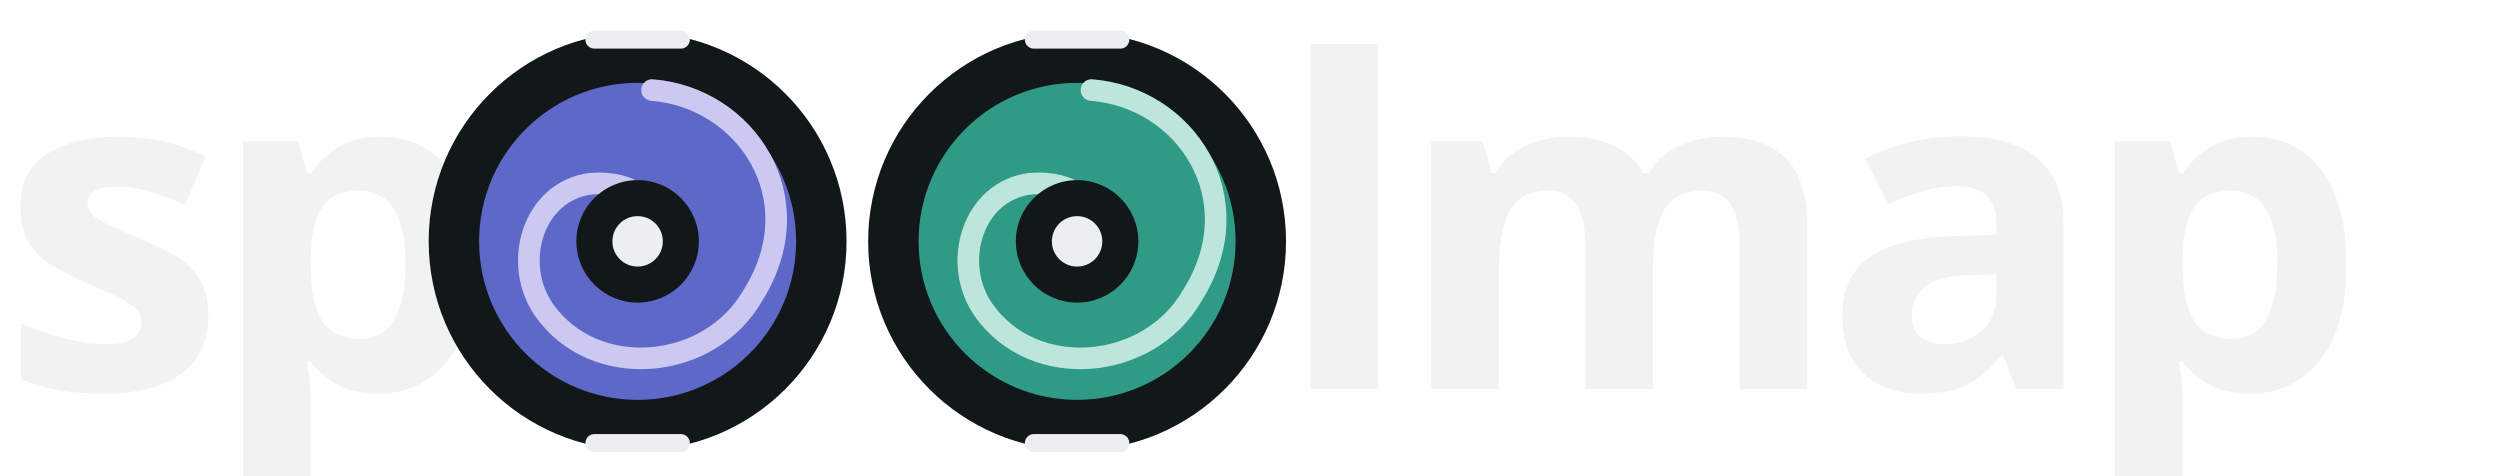
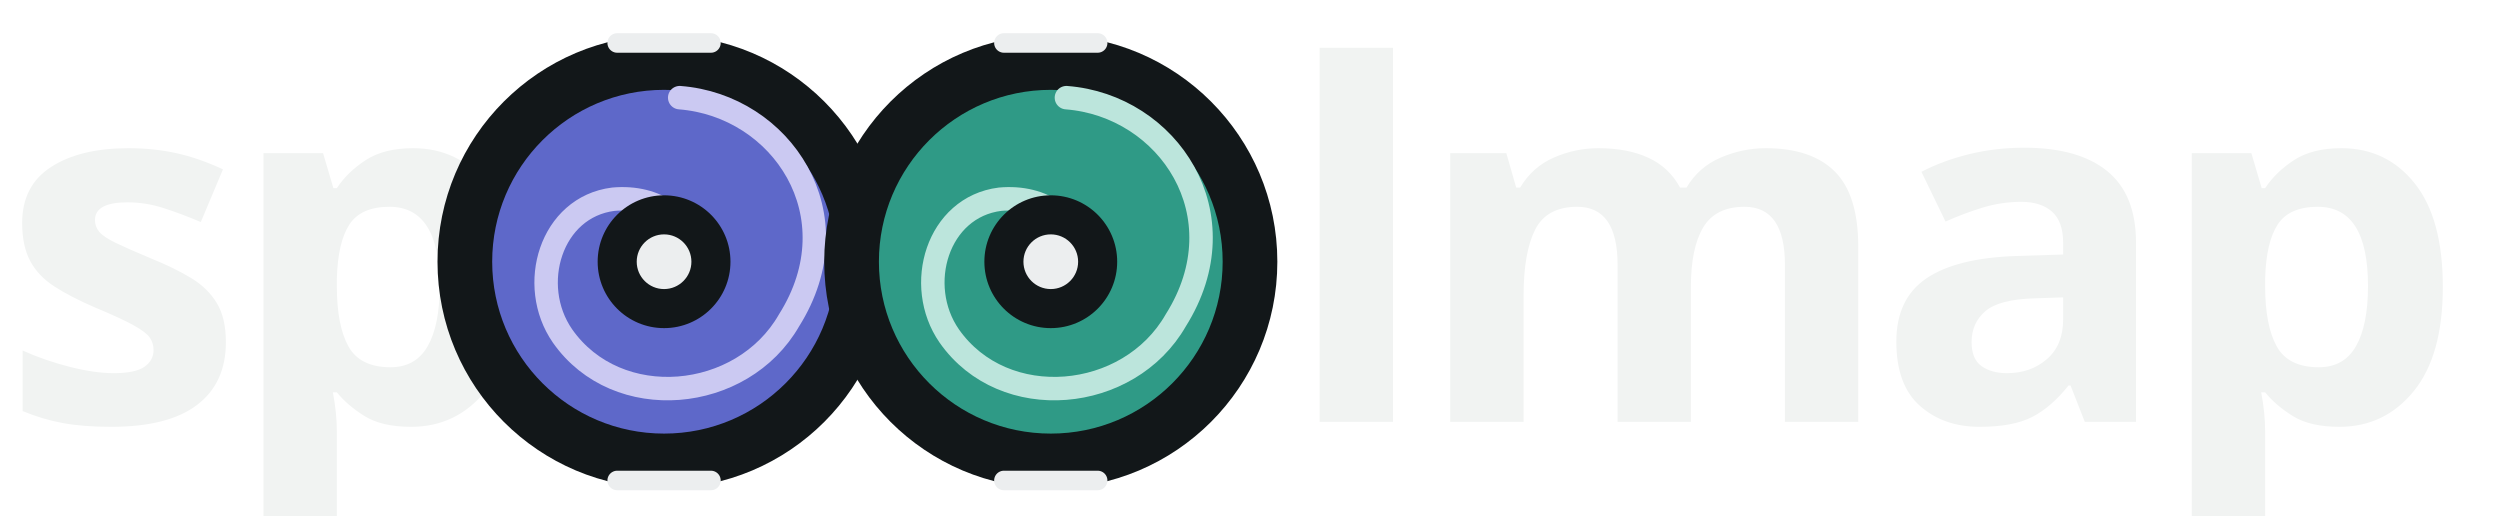
- <svg xmlns="http://www.w3.org/2000/svg" viewBox="0 0 694 132" role="img" aria-labelledby="title">
+ <svg xmlns="http://www.w3.org/2000/svg" viewBox="0 0 640 132" role="img" aria-labelledby="title">
  <g fill="#f1f3f2">
    <text x="0" y="108" font-family="Avenir Next Condensed, Arial Narrow, sans-serif" font-size="126" font-weight="700" letter-spacing="-5">sp</text>
-     <g transform="translate(177 67)">
+     <g transform="translate(170 67)">
      <circle r="58" fill="#121719" />
      <circle r="44" fill="#5e68c9" />
      <path d="M7 0C7-11-2-17-13-16-29-14-35 6-26 19-12 39 20 36 32 15 49-12 30-40 4-42" fill="none" stroke="#cbc9f2" stroke-width="6" stroke-linecap="round" />
      <circle r="17" fill="#121719" />
      <circle r="7" fill="#eceeef" />
      <path d="M-12-56h24M-12 56h24" stroke="#eceeef" stroke-width="5" stroke-linecap="round" />
    </g>
-     <g transform="translate(299 67)">
+     <g transform="translate(269 67)">
      <circle r="58" fill="#121719" />
      <circle r="44" fill="#2f9a86" />
      <path d="M7 0C7-11-2-17-13-16-29-14-35 6-26 19-12 39 20 36 32 15 49-12 30-40 4-42" fill="none" stroke="#bce5dc" stroke-width="6" stroke-linecap="round" />
      <circle r="17" fill="#121719" />
      <circle r="7" fill="#eceeef" />
      <path d="M-12-56h24M-12 56h24" stroke="#eceeef" stroke-width="5" stroke-linecap="round" />
    </g>
-     <text x="354" y="108" font-family="Avenir Next Condensed, Arial Narrow, sans-serif" font-size="126" font-weight="700" letter-spacing="-5">lmap</text>
+     <text x="328" y="108" font-family="Avenir Next Condensed, Arial Narrow, sans-serif" font-size="126" font-weight="700" letter-spacing="-5">lmap</text>
  </g>
</svg>
